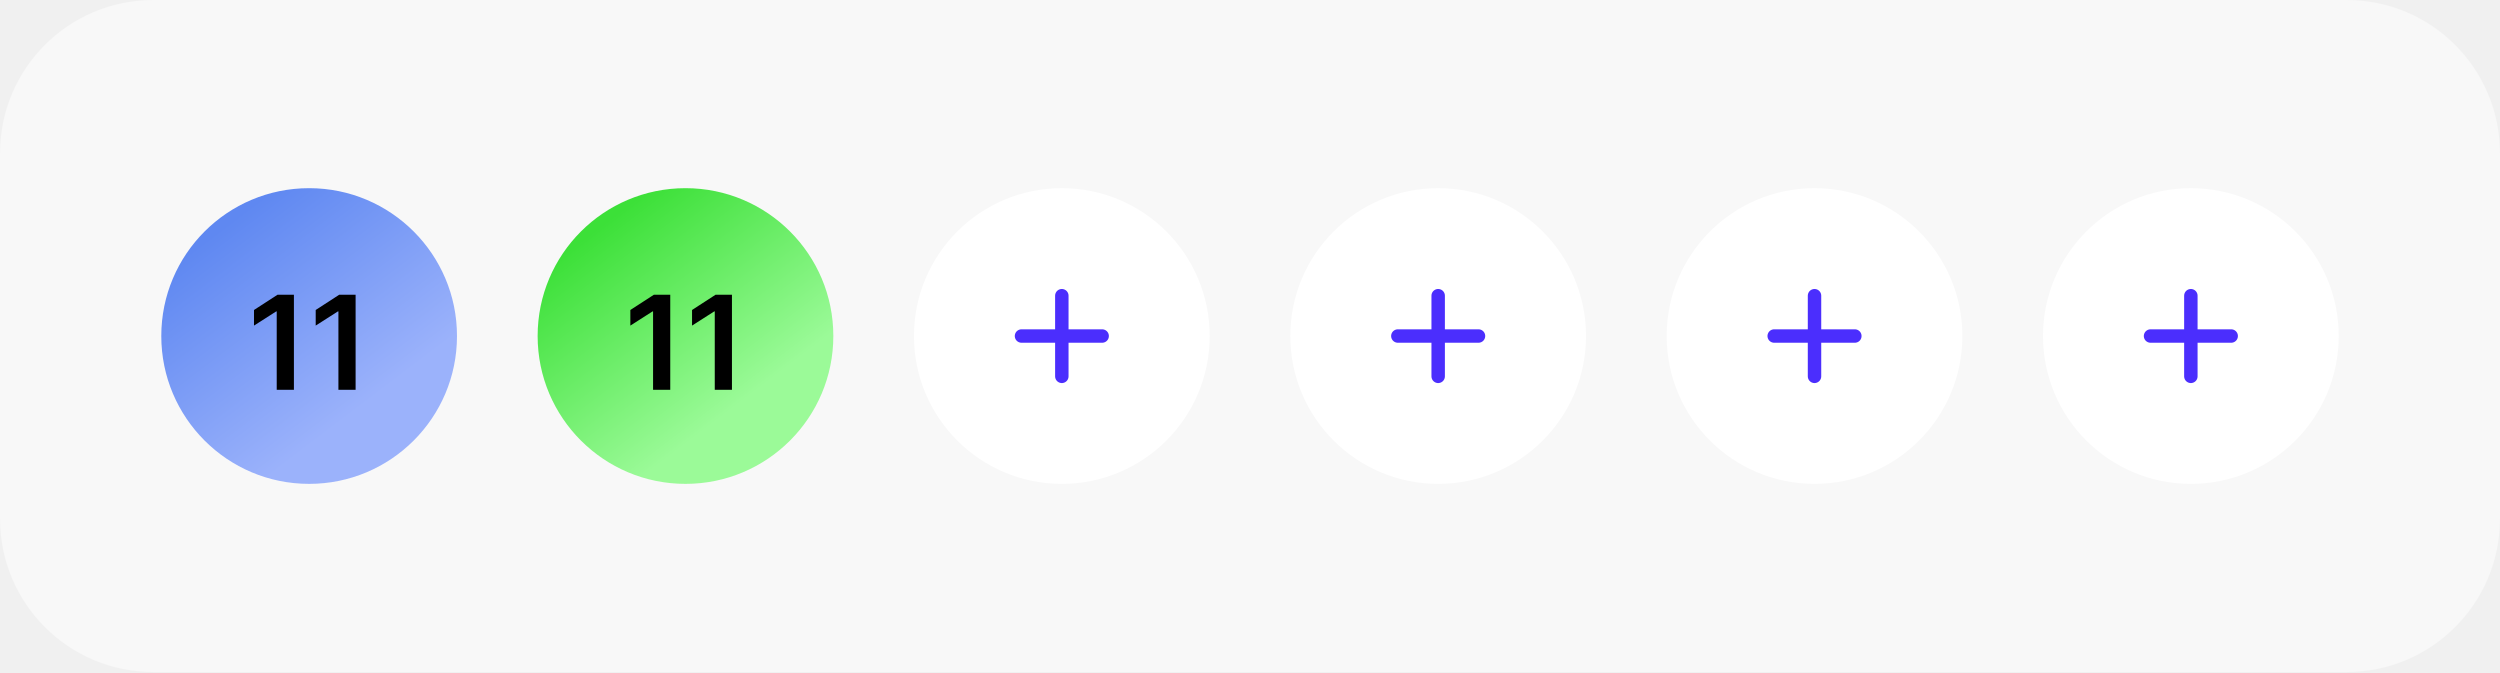
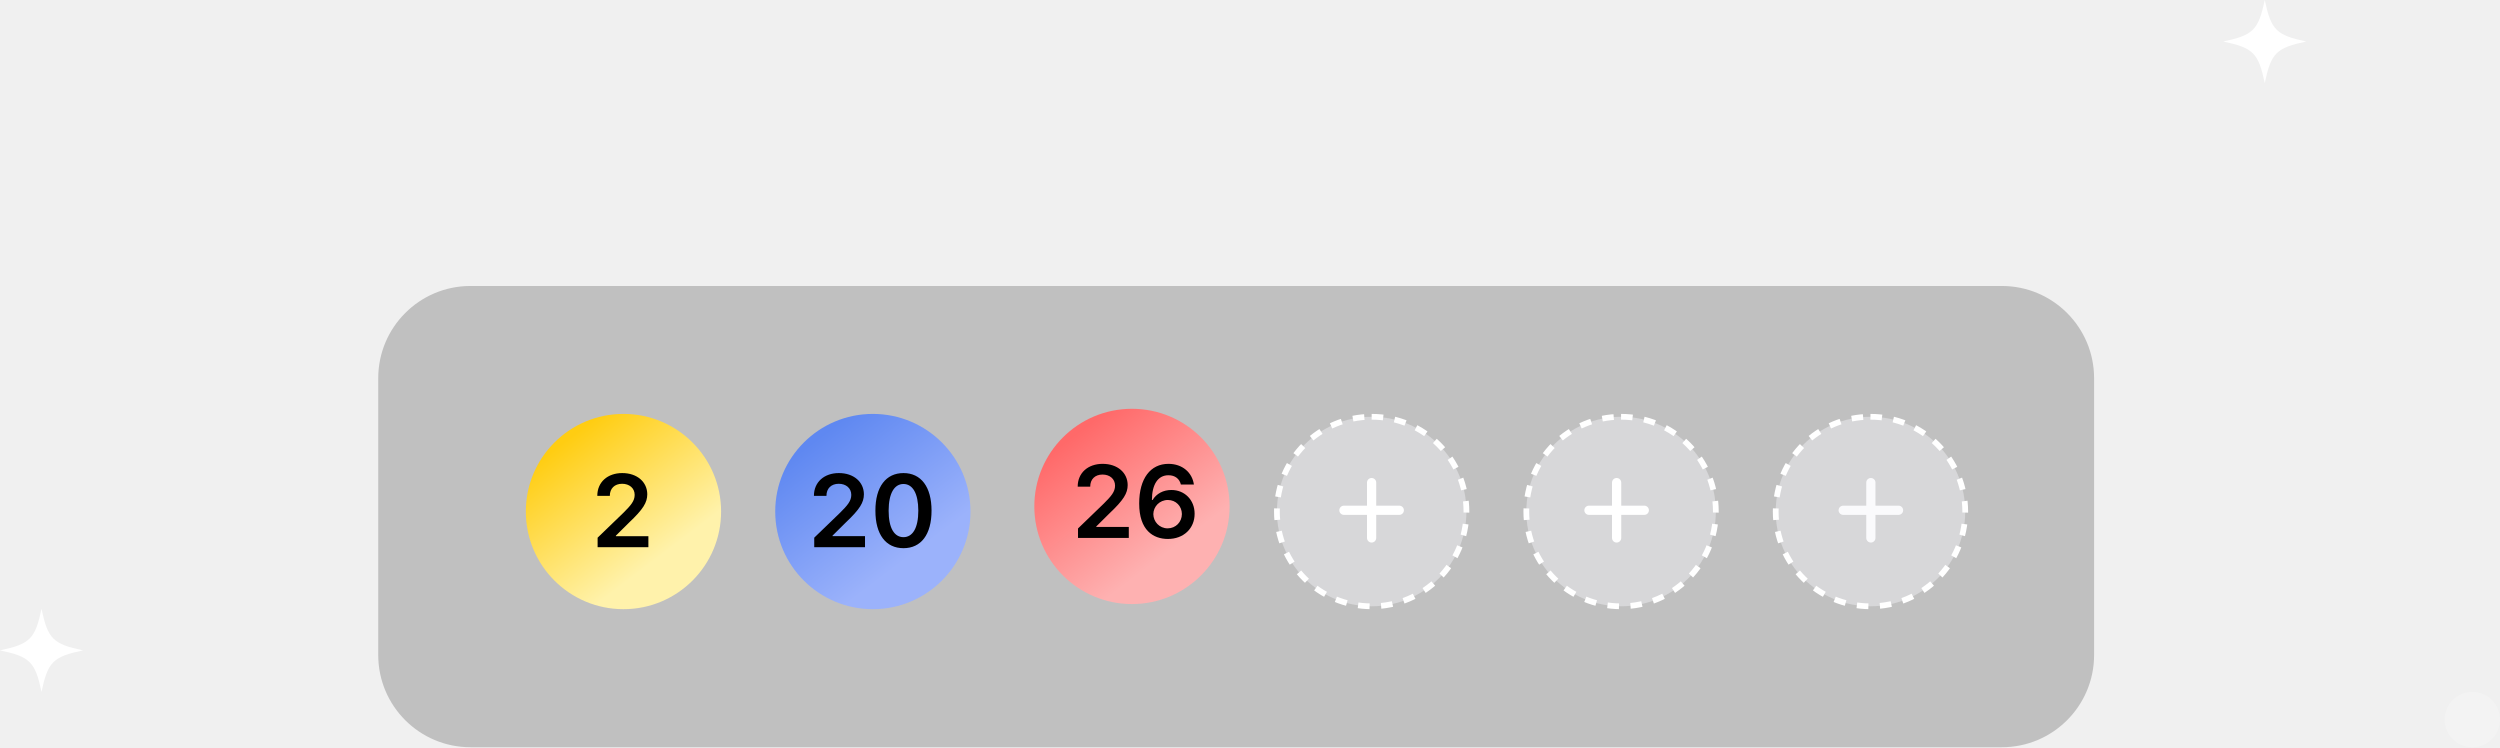
- <svg xmlns="http://www.w3.org/2000/svg" width="186" height="50" viewBox="0 0 186 50" fill="none">
-   <rect width="186" height="50" rx="11.402" fill="white" fill-opacity="0.5" />
-   <rect x="12" y="14" width="22" height="22" rx="11" fill="url(#paint0_linear_1_3)" />
-   <path d="M21.867 21.929V28.999H20.588V23.169H20.549L18.898 24.224V23.062L20.646 21.929H21.867ZM26.457 21.929V28.999H25.178V23.169H25.139L23.488 24.224V23.062L25.236 21.929H26.457Z" fill="black" />
-   <rect x="40" y="14" width="22" height="22" rx="11" fill="url(#paint1_linear_1_3)" />
-   <path d="M49.867 21.929V28.999H48.588V23.169H48.549L46.898 24.224V23.062L48.647 21.929H49.867ZM54.457 21.929V28.999H53.178V23.169H53.139L51.488 24.224V23.062L53.236 21.929H54.457Z" fill="black" />
-   <rect x="68" y="14" width="22" height="22" rx="11" fill="white" />
-   <mask id="mask0_1_3" style="mask-type:alpha" maskUnits="userSpaceOnUse" x="74" y="19" width="10" height="11">
-     <rect x="74" y="20" width="10" height="10" fill="#D9D9D9" />
+ <svg xmlns="http://www.w3.org/2000/svg" width="271" height="81" viewBox="0 0 271 81" fill="none">
+   <circle cx="268" cy="78" r="3" fill="white" fill-opacity="0.2" />
+   <rect x="41" y="31" width="186" height="50" rx="10" fill="black" fill-opacity="0.2" />
+   <rect x="57" y="44.868" width="21.167" height="21.167" rx="10.584" fill="url(#paint0_linear_1_3)" />
+   <path d="M64.781 59.313V58.285L67.582 55.582C68.381 54.783 68.797 54.312 68.797 53.645C68.797 52.906 68.211 52.441 67.44 52.441C66.624 52.441 66.099 52.95 66.105 53.754H64.748C64.742 52.255 65.869 51.281 67.451 51.281C69.07 51.281 70.159 52.249 70.165 53.579C70.159 54.471 69.733 55.193 68.173 56.665L66.761 58.066V58.121H70.285V59.313H64.781Z" fill="black" />
+   <rect x="84.035" y="44.868" width="21.167" height="21.167" rx="10.584" fill="url(#paint1_linear_1_3)" />
+   <path d="M88.263 59.313V58.285L91.064 55.581C91.863 54.783 92.279 54.312 92.279 53.645C92.279 52.906 91.693 52.441 90.922 52.441C90.106 52.441 89.581 52.95 89.587 53.754H88.23C88.224 52.255 89.351 51.281 90.933 51.281C92.552 51.281 93.641 52.249 93.647 53.579C93.641 54.471 93.215 55.193 91.655 56.665L90.243 58.066V58.12H93.767V59.313H88.263ZM97.937 59.423C96.027 59.423 94.889 57.945 94.894 55.352C94.889 52.769 96.038 51.281 97.937 51.281C99.835 51.281 100.979 52.769 100.979 55.352C100.979 57.951 99.841 59.423 97.937 59.423ZM96.328 55.352C96.328 57.256 96.941 58.224 97.937 58.23C98.927 58.224 99.545 57.256 99.545 55.352C99.54 53.464 98.927 52.468 97.937 52.463C96.946 52.468 96.333 53.464 96.328 55.352Z" fill="black" />
+   <rect x="112.121" y="44.313" width="21.167" height="21.167" rx="10.584" fill="url(#paint2_linear_1_3)" />
+   <path d="M116.856 58.313V57.285L119.657 54.581C120.456 53.783 120.872 53.312 120.872 52.645C120.872 51.906 120.287 51.441 119.515 51.441C118.7 51.441 118.175 51.95 118.18 52.754H116.823C116.818 51.255 117.945 50.281 119.526 50.281C121.146 50.281 122.235 51.249 122.24 52.579C122.235 53.471 121.808 54.193 120.248 55.665L118.837 57.066V57.12H122.361V58.313H116.856ZM126.574 58.423C125.025 58.412 123.482 57.492 123.488 54.571C123.488 51.862 124.719 50.281 126.661 50.281C128.188 50.281 129.239 51.238 129.419 52.524H128.007C127.865 51.917 127.384 51.512 126.661 51.517C125.512 51.512 124.872 52.53 124.867 54.198H124.943C125.348 53.514 126.109 53.11 126.979 53.115C128.401 53.11 129.501 54.188 129.496 55.687C129.501 57.263 128.325 58.434 126.574 58.423ZM125.02 55.73C125.031 56.557 125.676 57.268 126.574 57.274C127.455 57.268 128.111 56.59 128.117 55.72C128.111 54.877 127.477 54.198 126.596 54.198C125.704 54.198 125.031 54.904 125.02 55.73Z" fill="black" />
+   <rect x="138.417" y="45.179" width="20.545" height="20.545" rx="10.272" fill="#F3F3F9" fill-opacity="0.44" stroke="white" stroke-width="0.623" stroke-linejoin="round" stroke-dasharray="1.25 1.25" />
+   <mask id="mask0_1_3" style="mask-type:alpha" maskUnits="userSpaceOnUse" x="143" y="50" width="11" height="11">
+     <rect x="144.182" y="50.813" width="9" height="9" fill="#D9D9D9" stroke="white" />
  </mask>
  <g mask="url(#mask0_1_3)">
-     <path d="M79 22L79 28" stroke="#4B2EFD" stroke-linecap="round" />
-     <path d="M76 25L82 25" stroke="#4B2EFD" stroke-linecap="round" />
+     <path d="M148.682 52.313L148.682 58.313" stroke="white" stroke-linecap="round" />
+     <path d="M145.682 55.313L151.682 55.313" stroke="white" stroke-linecap="round" />
  </g>
-   <rect x="96" y="14" width="22" height="22" rx="11" fill="white" />
-   <mask id="mask1_1_3" style="mask-type:alpha" maskUnits="userSpaceOnUse" x="102" y="19" width="10" height="11">
-     <rect x="102" y="20" width="10" height="10" fill="#D9D9D9" />
+   <rect x="165.452" y="45.179" width="20.545" height="20.545" rx="10.272" fill="#F3F3F9" fill-opacity="0.44" stroke="white" stroke-width="0.623" stroke-linejoin="round" stroke-dasharray="1.25 1.25" />
+   <mask id="mask1_1_3" style="mask-type:alpha" maskUnits="userSpaceOnUse" x="170" y="50" width="11" height="11">
+     <rect x="170.742" y="50.813" width="9" height="9" fill="#D9D9D9" stroke="white" />
  </mask>
  <g mask="url(#mask1_1_3)">
-     <path d="M107 22L107 28" stroke="#4B2EFD" stroke-linecap="round" />
-     <path d="M104 25L110 25" stroke="#4B2EFD" stroke-linecap="round" />
-   </g>
-   <rect x="124" y="14" width="22" height="22" rx="11" fill="white" />
-   <mask id="mask2_1_3" style="mask-type:alpha" maskUnits="userSpaceOnUse" x="130" y="19" width="10" height="11">
-     <rect x="130" y="20" width="10" height="10" fill="#D9D9D9" />
+ </g>
+   <path d="M175.242 52.313L175.242 58.313" stroke="white" stroke-linecap="round" />
+   <path d="M172.242 55.313L178.242 55.313" stroke="white" stroke-linecap="round" />
+   <mask id="mask2_1_3" style="mask-type:alpha" maskUnits="userSpaceOnUse" x="197" y="50" width="11" height="11">
+     <rect x="198.301" y="50.813" width="9" height="9" fill="#D9D9D9" stroke="white" />
  </mask>
  <g mask="url(#mask2_1_3)">
-     <path d="M135 22L135 28" stroke="#4B2EFD" stroke-linecap="round" />
-     <path d="M132 25L138 25" stroke="#4B2EFD" stroke-linecap="round" />
+     <path d="M202.801 52.313L202.801 58.313" stroke="white" stroke-linecap="round" />
+     <path d="M199.801 55.313L205.801 55.313" stroke="white" stroke-linecap="round" />
  </g>
-   <rect x="152" y="14" width="22" height="22" rx="11" fill="white" />
-   <mask id="mask3_1_3" style="mask-type:alpha" maskUnits="userSpaceOnUse" x="158" y="19" width="10" height="11">
-     <rect x="158" y="20" width="10" height="10" fill="#D9D9D9" />
-   </mask>
-   <g mask="url(#mask3_1_3)">
-     <path d="M163 22L163 28" stroke="#4B2EFD" stroke-linecap="round" />
-     <path d="M160 25L166 25" stroke="#4B2EFD" stroke-linecap="round" />
-   </g>
+   <rect x="192.486" y="45.179" width="20.545" height="20.545" rx="10.272" fill="#F3F3F9" fill-opacity="0.44" stroke="white" stroke-width="0.623" stroke-linejoin="round" stroke-dasharray="1.25 1.25" />
+   <path d="M9 70.5C5.745 71.188 5.187 71.745 4.5 75C3.812 71.745 3.255 71.187 0 70.5C3.255 69.812 3.813 69.255 4.5 66C5.188 69.255 5.745 69.813 9 70.5Z" fill="white" />
+   <path d="M250 4.5C246.745 5.188 246.187 5.745 245.5 9C244.812 5.745 244.255 5.187 241 4.5C244.255 3.812 244.813 3.255 245.5 0C246.188 3.255 246.745 3.813 250 4.5Z" fill="white" />
  <defs>
-     <linearGradient id="paint0_linear_1_3" x1="16.812" y1="16.75" x2="29.875" y2="33.937" gradientUnits="userSpaceOnUse">
+     <linearGradient id="paint0_linear_1_3" x1="61.63" y1="47.514" x2="74.198" y2="64.051" gradientUnits="userSpaceOnUse">
+       <stop stop-color="#FFCD12" />
+       <stop offset="0.781" stop-color="#FFF2AB" />
+     </linearGradient>
+     <linearGradient id="paint1_linear_1_3" x1="88.665" y1="47.514" x2="101.234" y2="64.051" gradientUnits="userSpaceOnUse">
      <stop stop-color="#5F88F1" />
      <stop offset="0.781" stop-color="#9BB2FB" />
    </linearGradient>
-     <linearGradient id="paint1_linear_1_3" x1="44.812" y1="16.75" x2="57.875" y2="33.937" gradientUnits="userSpaceOnUse">
-       <stop stop-color="#3CE038" />
-       <stop offset="0.775" stop-color="#9BFA98" />
+     <linearGradient id="paint2_linear_1_3" x1="116.751" y1="46.959" x2="129.32" y2="63.496" gradientUnits="userSpaceOnUse">
+       <stop stop-color="#FF6969" />
+       <stop offset="0.781" stop-color="#FEB1B1" />
    </linearGradient>
  </defs>
</svg>
